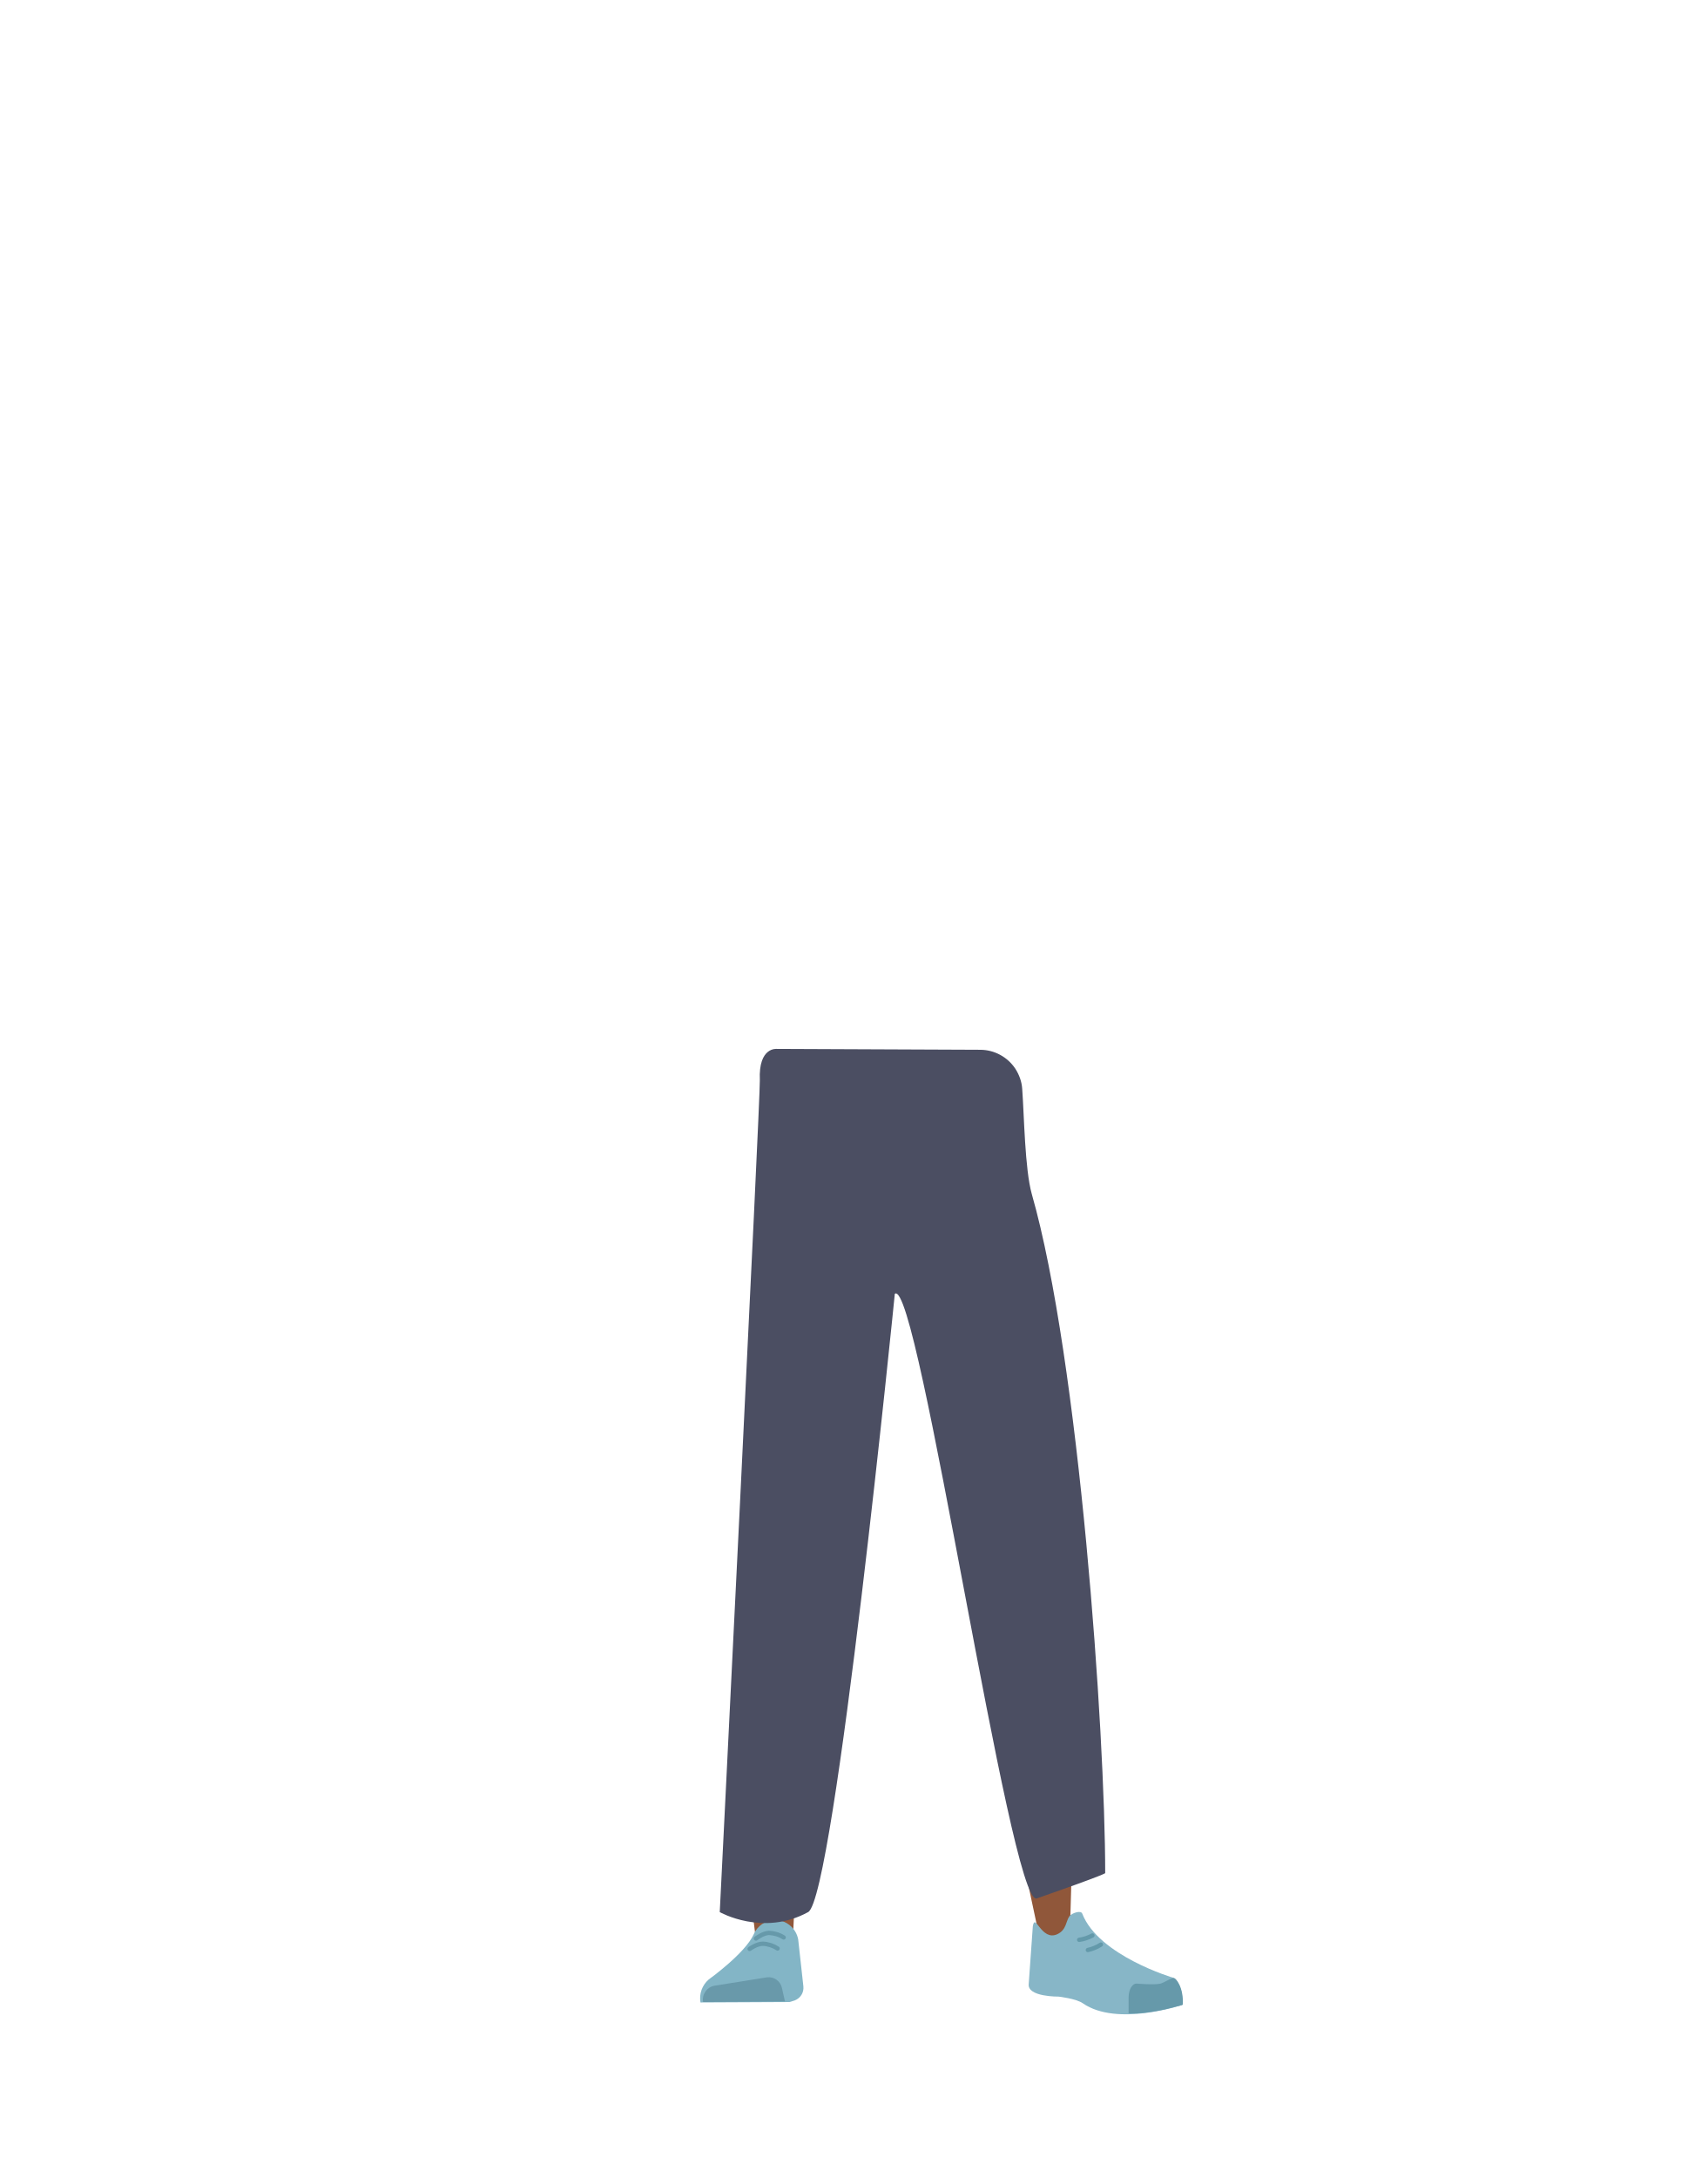
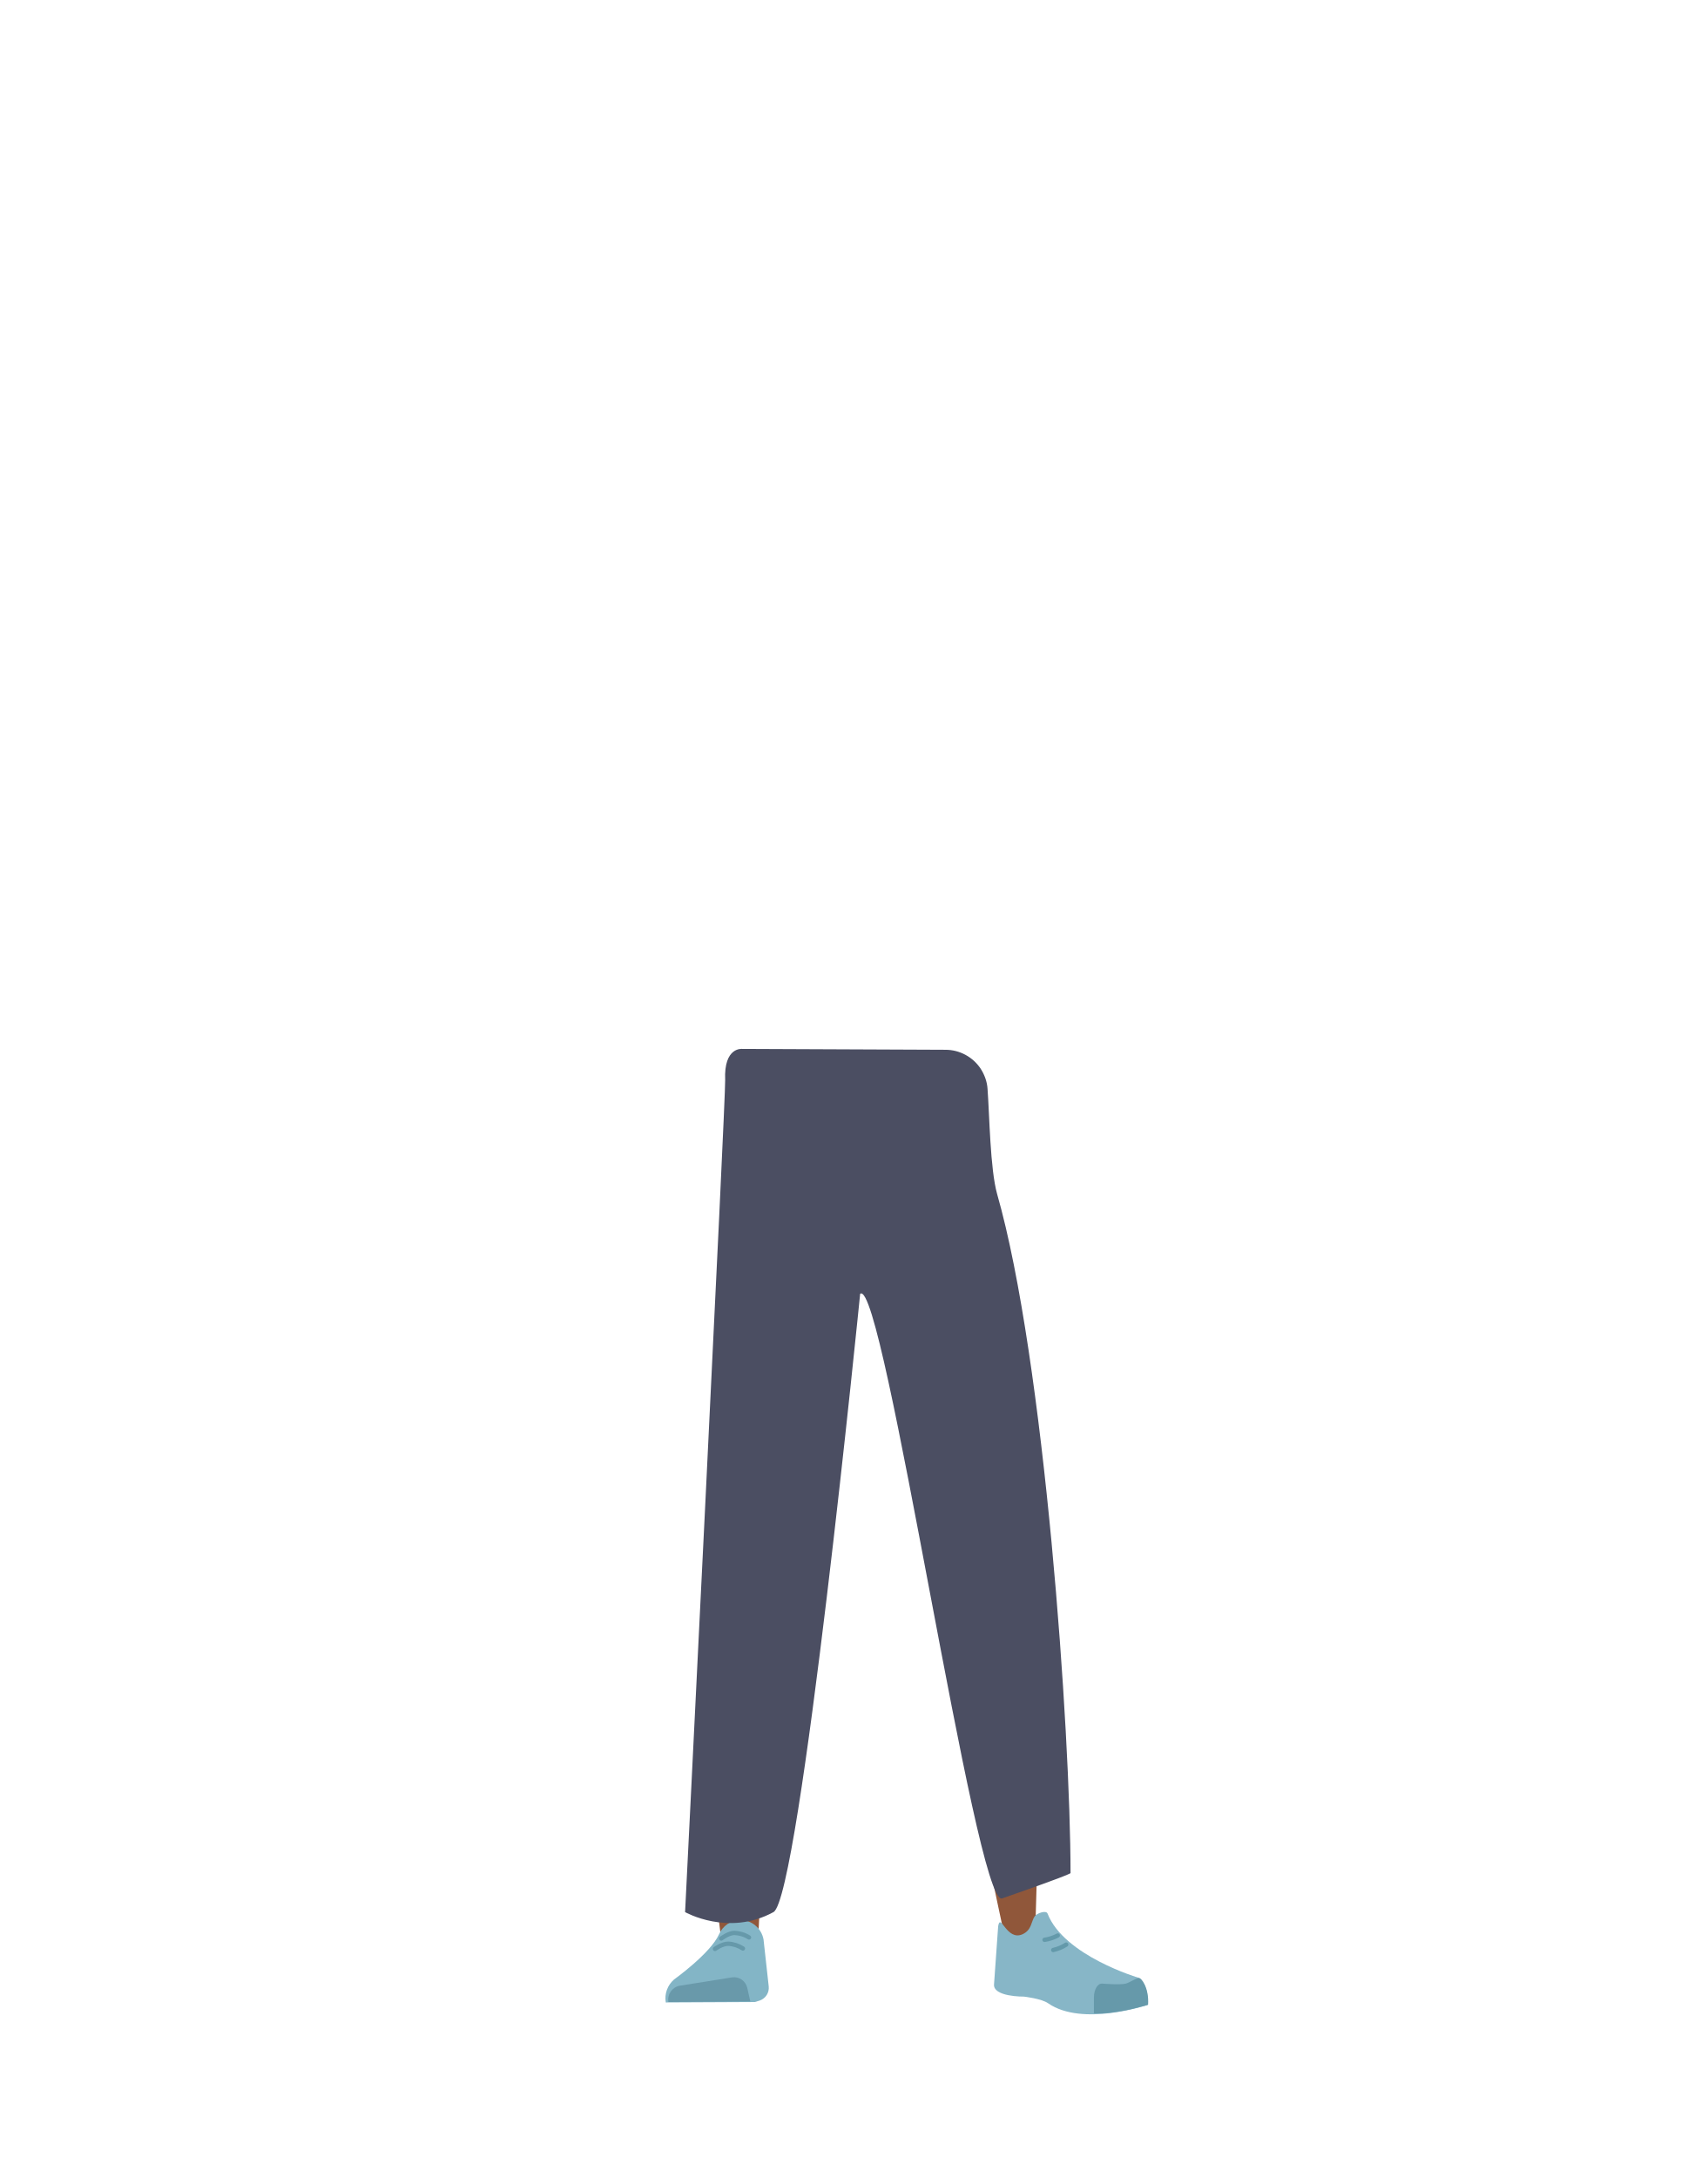
<svg xmlns="http://www.w3.org/2000/svg" version="1.1" id="Calque_9" x="0px" y="0px" viewBox="0 0 788 1005" style="enable-background:new 0 0 788 1005;" xml:space="preserve">
  <style type="text/css">
	.st0{fill:#90573A;}
	.st1{fill:#83B5C6;}
	.st2{fill:#6999AA;}
	.st3{fill:none;stroke:#6699AA;stroke-width:2;stroke-linecap:round;stroke-miterlimit:10;}
	.st4{fill:#87B6C7;}
	.st5{fill:#6699AA;}
	.st6{fill:none;stroke:#6399AA;stroke-width:2;stroke-linecap:round;stroke-miterlimit:10;}
	.st7{fill:#4B4E62;}
</style>
-   <path class="st0" d="M357.2,708.9c-9.2,0.2-14.6,5.3-16,13.4c0,0-1.5,36.4-1.7,51.7c-0.4,24.6,2.5,74.7,6.5,99  c0.9,5.3,2.8,21.3,2.8,21.3c0.5,4.6,4.4,8.1,9,8l0,0c4.6-0.4,8.1-4.1,8.2-8.7c0,0,0.8-18.5,1.4-24.7c2.2-22.3,9.5-66.6,10-89  c0.3-13.5-2.3-54.8-2.3-54.8C374.1,711.6,365.1,709,357.2,708.9L357.2,708.9z" />
-   <path class="st0" d="M468.2,701.9c9.1-1.1,15,3.3,17.3,11.3c0,0,6.6,34.5,8.5,49.9c3.2,24.7,0,122,0,122c-0.1,4.9-0.1,11.4-4.5,11.8  l0,0c-4.4,0.4-9.7-1.7-10.5-6.5c0,0-19.7-91.6-22.8-114.1c-1.8-13.5-3.9-55.5-3.9-55.5C451.8,707.1,460.4,703.1,468.2,701.9  L468.2,701.9z" />
-   <path class="st1" d="M357.5,885.9L357.5,885.9c-4.2,0.2-8,2.8-9.6,6.6l0,0c-4,8.9-20.8,20.9-20.8,20.9c-3,2.6-4.5,6.6-3.8,10.6l0,0  l41.1-0.2l2.3-0.7c2.7-1,4.4-3.6,4.1-6.5l-2.4-21.7C367.4,889.6,362.8,885.9,357.5,885.9z" />
-   <path class="st2" d="M324.5,923.8L324.5,923.8c-0.6-3.5,1.7-6.8,5.1-7.5l24.4-3.9c3.2-0.4,6.2,1.7,6.9,4.9l1.4,6.2L324.5,923.8z" />
-   <path class="st3" d="M348.9,894.5c0,0,3.2-2.5,6-2.6c2.4,0.1,4.8,0.8,6.8,2.1" />
-   <path class="st3" d="M346,899.3c0,0,3.2-2.4,6.1-2.4c2.4,0.1,4.8,0.9,6.8,2.2" />
-   <path class="st4" d="M488,892.5c4.3-2,3.9-6,5.6-8.3c1-1.4,5.3-2.9,5.9-1.2c7.6,19.5,42,29.6,42,29.6c3.7,3.2,4.6,7.8,4,12.6l0,0  c0,0-30,10.1-45.7-0.8c-3.1-2.2-11.2-3.1-11.2-3.1s-14.5,0.2-13.8-5.8l1.9-26.7C477.8,882.3,480.6,895.9,488,892.5z" />
-   <path class="st5" d="M545.9,925.1c0.5-7.8-3.1-12.6-4.3-12.4c-1.7,0.3-4.4,2.2-6,2.6c-2.7,0.7-10.8,0-10.8,0  c-2.1-0.2-3.8,2.5-3.9,6.2v7.5c0,0,5,0.7,16.7-1.8C539.5,926.8,545.9,925.1,545.9,925.1z" />
-   <path class="st6" d="M504.2,893.1c-1.9,1-4,1.7-6.1,2" />
-   <path class="st6" d="M508.1,897.3c-1.8,1.2-3.9,2-6,2.5" />
-   <path class="st7" d="M358.6,484c0,0-8.6-1.1-7.9,14.4c0.3,7.5-18.5,383.9-18.5,383.9s20,11.4,40.8,0c12.2-6.7,40-285.3,40-285.3  c10.8-8.3,53.3,283.3,65.5,279c33-11.5,31.6-11.7,31.6-11.7c0-64.9-12-236.9-33.9-313.4c-3.2-11.5-3.5-36.2-4.4-48.4  c-0.2-3.4-1.4-6.6-3.2-9.4h0c-3.6-5.4-9.7-8.7-16.2-8.7l-92.4-0.4" />
+   <path class="st0" d="M341.2,708.9c-9.2,0.2-14.6,5.3-16,13.4c0,0-1.5,36.4-1.7,51.7c-0.4,24.6,2.5,74.7,6.5,99  c0.9,5.3,2.8,21.3,2.8,21.3c0.5,4.6,4.4,8.1,9,8l0,0c4.6-0.4,8.1-4.1,8.2-8.7c0,0,0.8-18.5,1.4-24.7c2.2-22.3,9.5-66.6,10-89  c0.3-13.5-2.3-54.8-2.3-54.8C358.1,711.6,349.1,709,341.2,708.9L341.2,708.9z" />
+   <path class="st0" d="M452.2,701.9c9.1-1.1,15,3.3,17.3,11.3c0,0,6.6,34.5,8.5,49.9c3.2,24.7,0,122,0,122c-0.1,4.9-0.1,11.4-4.5,11.8  l0,0c-4.4,0.4-9.7-1.7-10.5-6.5c0,0-19.7-91.6-22.8-114.1c-1.8-13.5-3.9-55.5-3.9-55.5C435.8,707.1,444.4,703.1,452.2,701.9  L452.2,701.9z" />
+   <path class="st1" d="M341.5,885.9L341.5,885.9c-4.2,0.2-8,2.8-9.6,6.6l0,0c-4,8.9-20.8,20.9-20.8,20.9c-3,2.6-4.5,6.6-3.8,10.6l0,0  l41.1-0.2l2.3-0.7c2.7-1,4.4-3.6,4.1-6.5l-2.4-21.7C351.4,889.6,346.8,885.9,341.5,885.9z" />
+   <path class="st2" d="M308.5,923.8L308.5,923.8c-0.6-3.5,1.7-6.8,5.1-7.5l24.4-3.9c3.2-0.4,6.2,1.7,6.9,4.9l1.4,6.2L308.5,923.8z" />
+   <path class="st3" d="M332.9,894.5c0,0,3.2-2.5,6-2.6c2.4,0.1,4.8,0.8,6.8,2.1" />
+   <path class="st3" d="M330,899.3c0,0,3.2-2.4,6.1-2.4c2.4,0.1,4.8,0.9,6.8,2.2" />
+   <path class="st4" d="M472,892.5c4.3-2,3.9-6,5.6-8.3c1-1.4,5.3-2.9,5.9-1.2c7.6,19.5,42,29.6,42,29.6c3.7,3.2,4.6,7.8,4,12.6l0,0  c0,0-30,10.1-45.7-0.8c-3.1-2.2-11.2-3.1-11.2-3.1s-14.5,0.2-13.8-5.8l1.9-26.7C461.8,882.3,464.6,895.9,472,892.5z" />
+   <path class="st5" d="M529.9,925.1c0.5-7.8-3.1-12.6-4.3-12.4c-1.7,0.3-4.4,2.2-6,2.6c-2.7,0.7-10.8,0-10.8,0  c-2.1-0.2-3.8,2.5-3.9,6.2v7.5c0,0,5,0.7,16.7-1.8C523.5,926.8,529.9,925.1,529.9,925.1z" />
+   <path class="st6" d="M488.2,893.1c-1.9,1-4,1.7-6.1,2" />
+   <path class="st6" d="M492.1,897.3c-1.8,1.2-3.9,2-6,2.5" />
+   <path class="st7" d="M342.6,484c0,0-8.6-1.1-7.9,14.4c0.3,7.5-18.5,383.9-18.5,383.9s20,11.4,40.8,0c12.2-6.7,40-285.3,40-285.3  c10.8-8.3,53.3,283.3,65.5,279c33-11.5,31.6-11.7,31.6-11.7c0-64.9-12-236.9-33.9-313.4c-3.2-11.5-3.5-36.2-4.4-48.4  c-0.2-3.4-1.4-6.6-3.2-9.4l0,0c-3.6-5.4-9.7-8.7-16.2-8.7L344,484" />
</svg>
